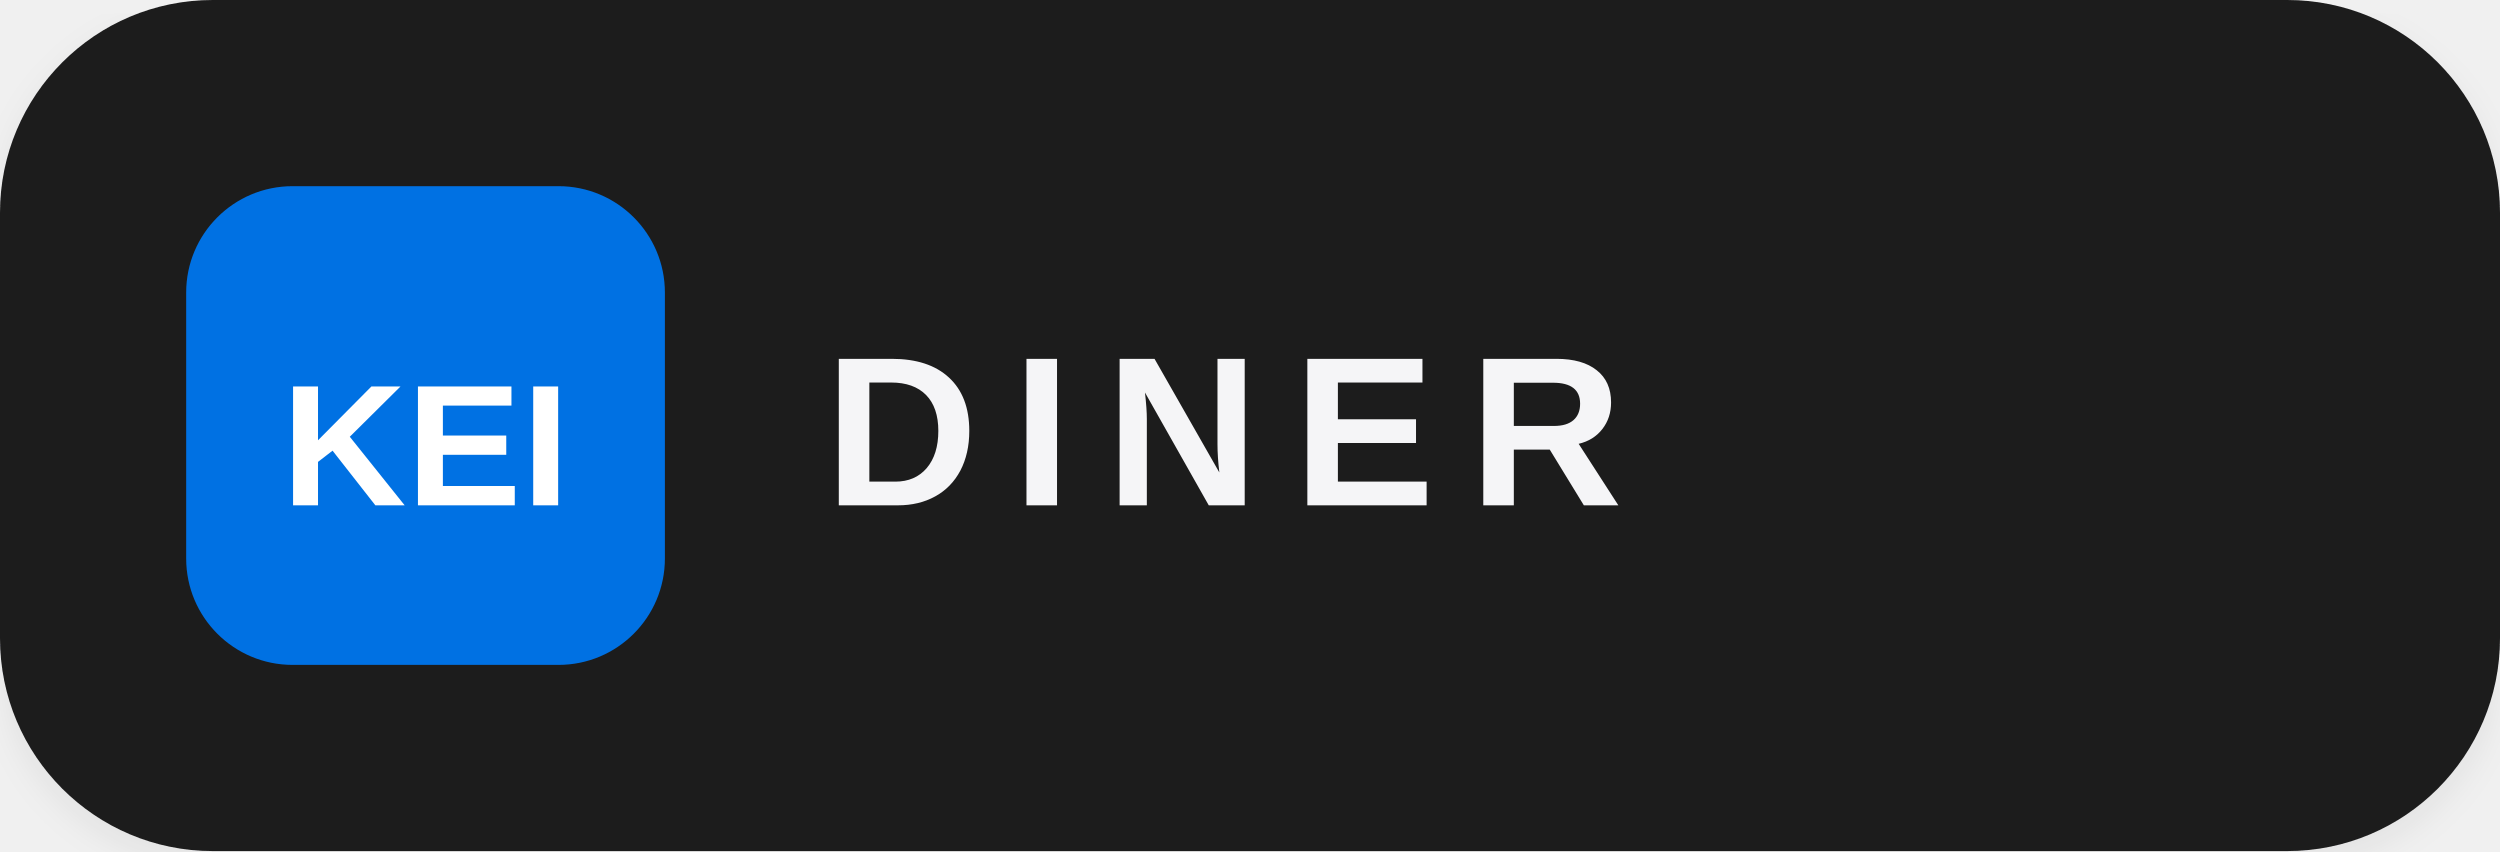
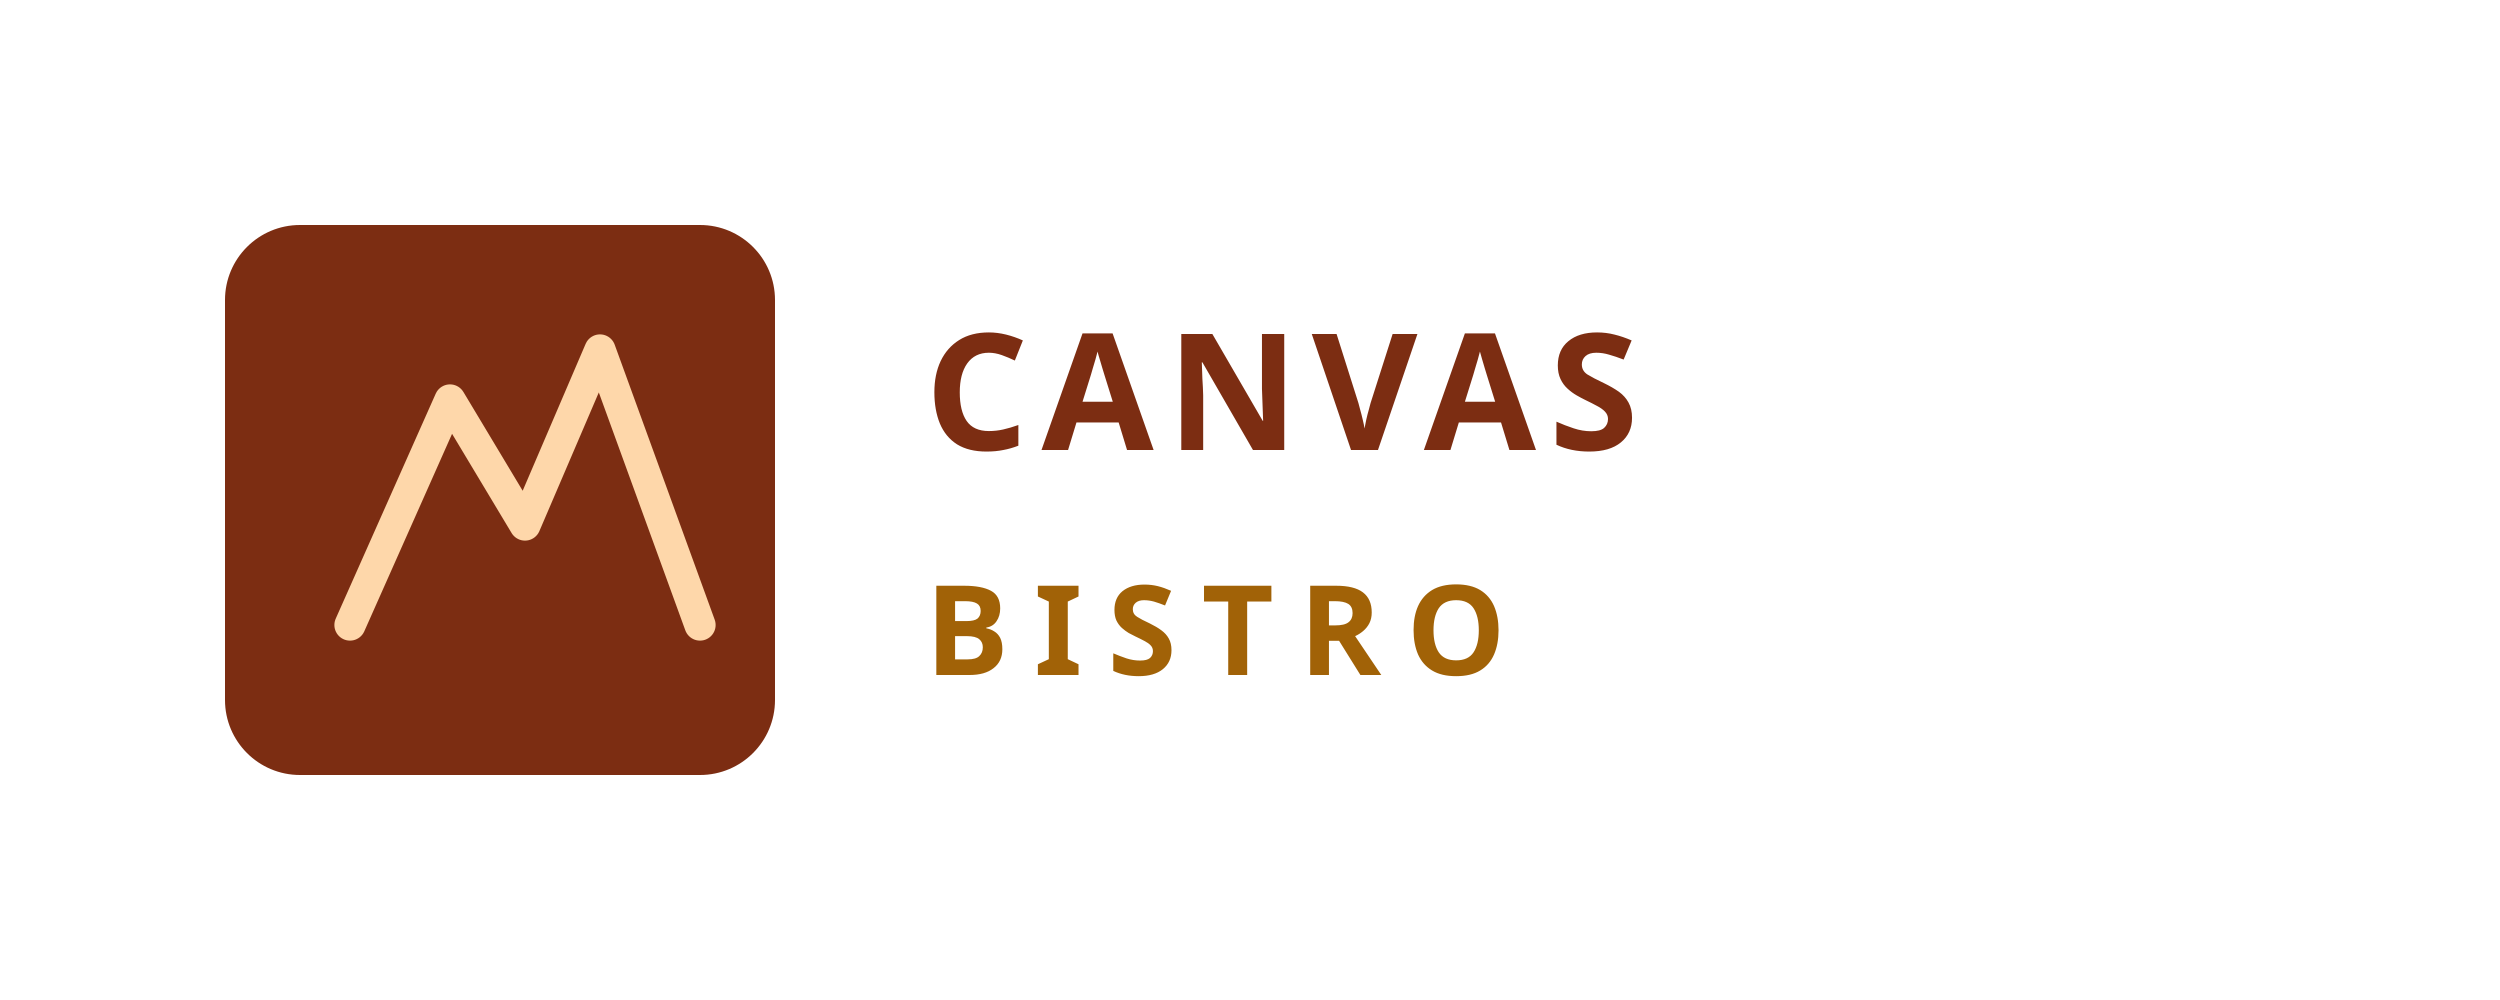
- <svg xmlns="http://www.w3.org/2000/svg" viewBox="0 0 188 64" role="img" aria-label="KEI DINER">
-   <defs>
-     <filter id="s" x="-8%" y="-20%" width="116%" height="140%">
-       <feDropShadow dx="0" dy="1" stdDeviation="1.2" flood-color="#000000" flood-opacity="0.06" />
-     </filter>
-   </defs>
-   <rect width="188" height="64" rx="16" fill="#1D1D1F" filter="url(#s)" />
-   <rect x="14" y="14" width="36" height="36" rx="8" fill="#0071E3" />
-   <text x="32" y="38" text-anchor="middle" font-family="'Helvetica Neue', Arial, sans-serif" font-size="13" font-weight="800" fill="#FFFFFF">KEI</text>
-   <text x="62" y="38" font-family="'Helvetica Neue', Arial, sans-serif" font-size="16" font-weight="700" letter-spacing="0.16em" fill="#F5F5F7">DINER</text>
+ <svg xmlns="http://www.w3.org/2000/svg" viewBox="0 0 200 80" role="img" aria-label="CANVAS BISTRO">
+   <rect width="200" height="80" fill="#fff" />
+   <rect x="18" y="18" width="44" height="44" rx="6" fill="#7C2D12" />
+   <path d="M28 50l8-18 6 10 6-14 8 22" fill="none" stroke="#FED7AA" stroke-width="2.5" stroke-linecap="round" stroke-linejoin="round" />
+   <text x="74" y="36" font-family="'Hiragino Sans','Noto Sans JP',sans-serif" font-size="13" font-weight="800" letter-spacing="0.08em" fill="#7C2D12">CANVAS</text>
+   <text x="74" y="54" font-family="'Hiragino Sans','Noto Sans JP',sans-serif" font-size="10" font-weight="700" letter-spacing="0.2em" fill="#A16207">BISTRO</text>
</svg>
